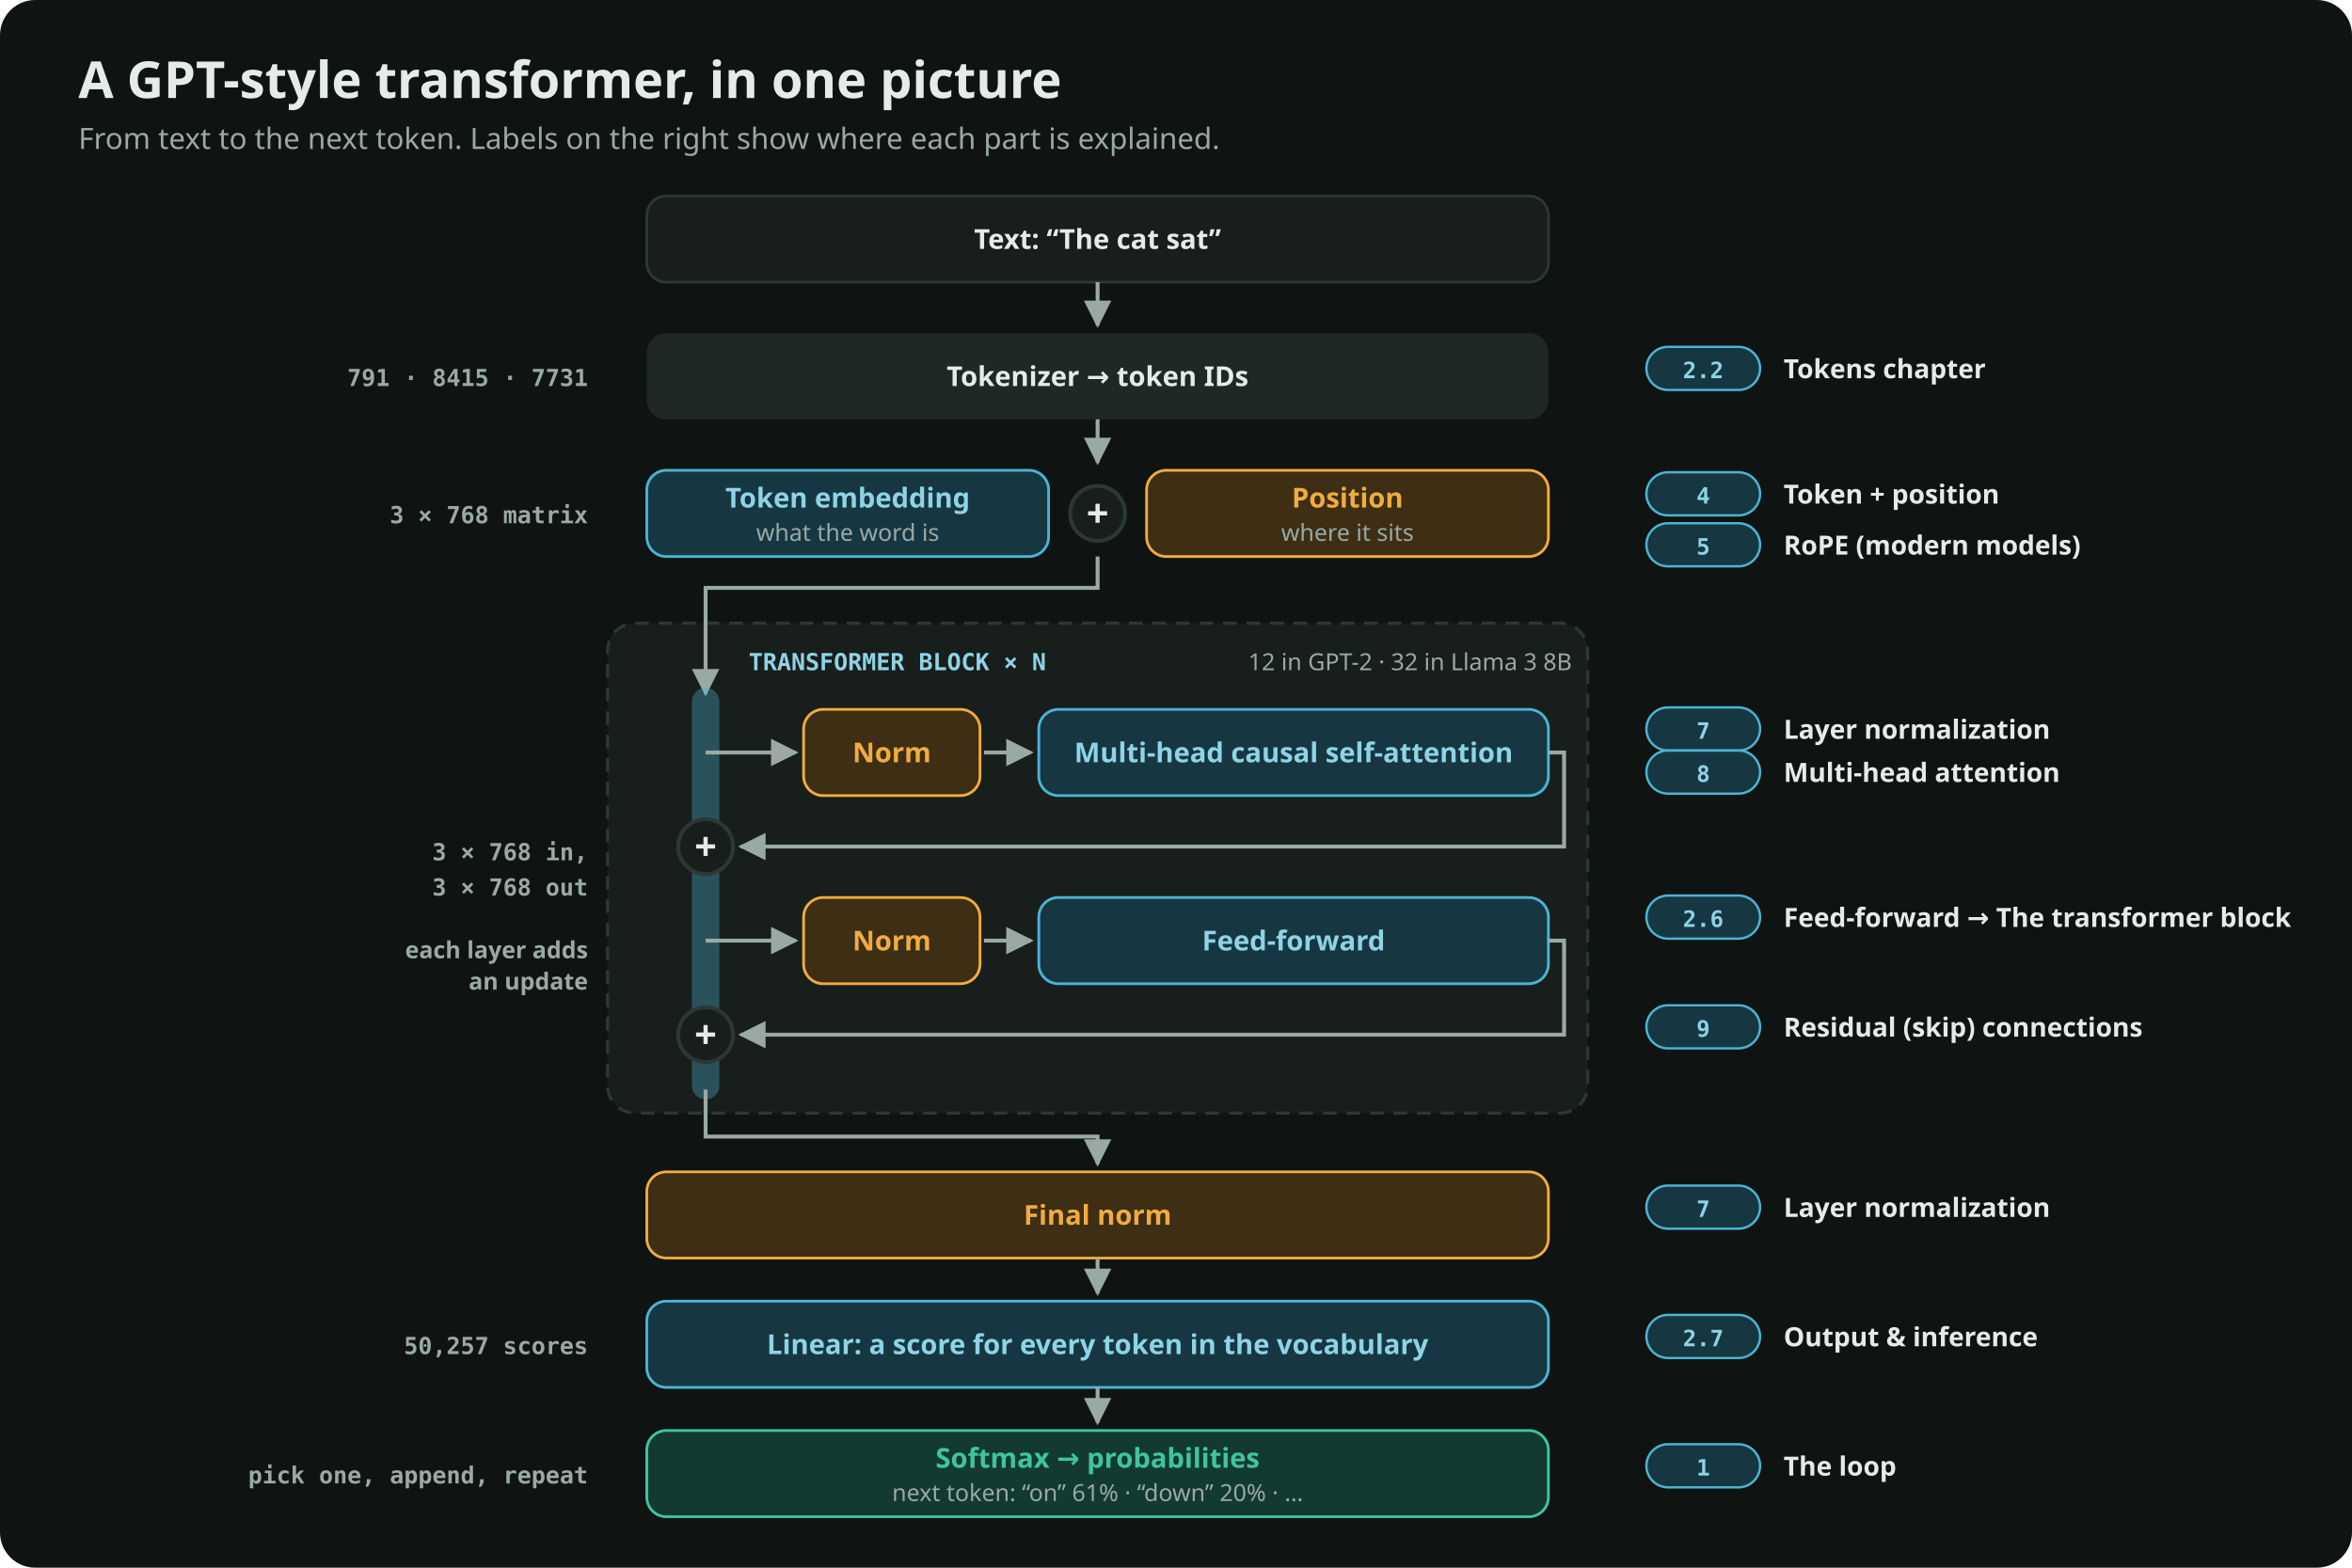
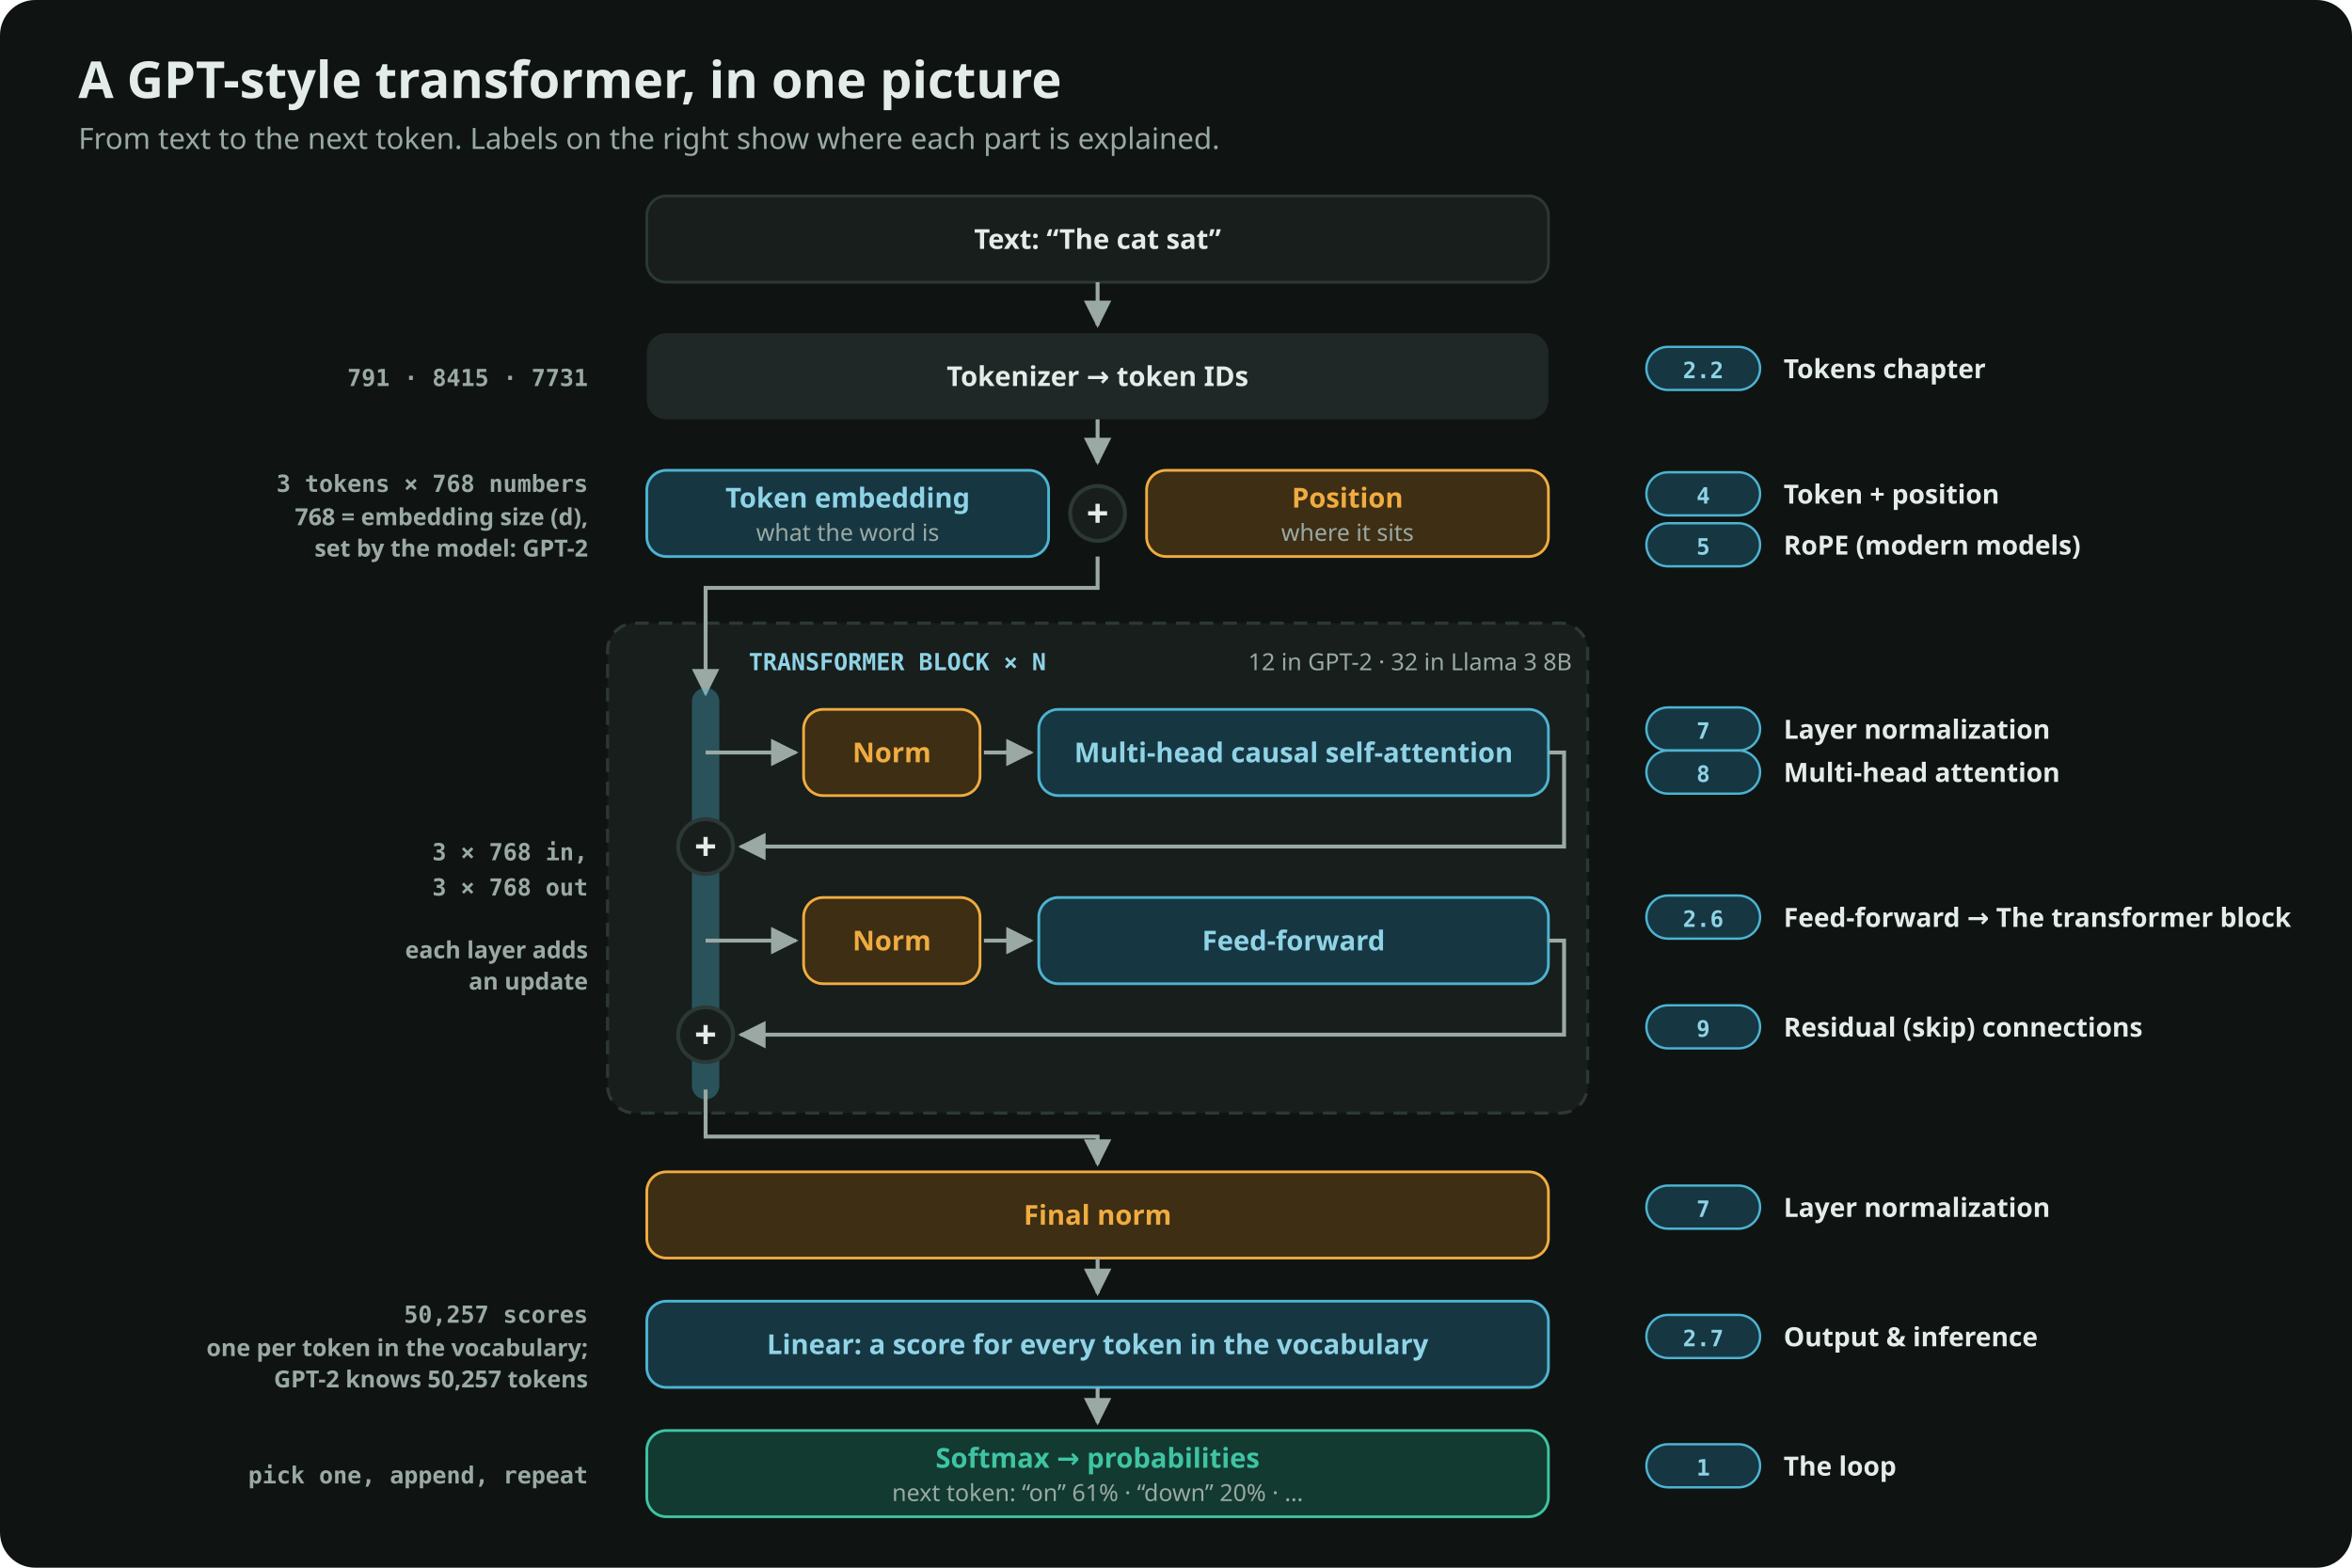
<svg xmlns="http://www.w3.org/2000/svg" viewBox="0 0 1200 800" role="img" aria-labelledby="t d" font-family="'Schibsted Grotesk', ui-sans-serif, system-ui, sans-serif">
  <style>
    .bg{fill:#0f1413}.card{fill:#171e1c;stroke:#2c3835}.sunk{fill:#1f2826}
    .ink{fill:#e4ece9}.muted{fill:#9aa9a4}.onacc{fill:#0f1413}
    .acc{fill:#4db3d1}.accink{fill:#8fd3e6}.accsoft{fill:#163742}
    .pos{fill:#3fc4a3}.posink{fill:#3fc4a3}.possoft{fill:#123a30;stroke:#3fc4a3}
    .neg{fill:#f07d60}.negink{fill:#f07d60}.negsoft{fill:#42221a;stroke:#f07d60}
    .heat{fill:#3d2e14;stroke:#f0ac40}.heatink{fill:#f0ac40}.heatfill{fill:#f0ac40}
    .line{stroke:#9aa9a4;fill:none;stroke-width:2}.thin{stroke:#2c3835;fill:none;stroke-width:1.5}
    .dash{stroke:#4db3d1;fill:none;stroke-width:2;stroke-dasharray:6 5}
    .sacc{stroke:#4db3d1;fill:none;stroke-width:2.5}.sheat{stroke:#f0ac40;fill:none;stroke-width:2.5}
    .spos{stroke:#3fc4a3;fill:none;stroke-width:2.5}.sneg{stroke:#f07d60;fill:none;stroke-width:2.5}
    .edge{stroke:#4db3d1;fill:none;stroke-width:1;opacity:.45}
    .stream{stroke:#4db3d1;fill:none;stroke-width:14;stroke-linecap:round;opacity:.35}
    .row{fill:#1f2826}.hit{fill:#163742;stroke:#4db3d1}
    .mono{font-family:'JetBrains Mono',ui-monospace,Menlo,monospace}
    .head{font-size:13px;font-weight:700;letter-spacing:.08em}
    .arrowhead{fill:#9aa9a4}.arrowacc{fill:#4db3d1}
  </style>
  <defs>
    <marker id="a" viewBox="0 0 10 10" refX="9" refY="5" markerWidth="7" markerHeight="7" orient="auto-start-reverse">
      <path d="M0 0L10 5L0 10z" class="arrowhead" />
    </marker>
  </defs>
  <rect class="bg" width="1200" height="800" rx="18" />
  <text x="40" y="50" text-anchor="start" class="ink" font-size="26" font-weight="700">A GPT-style transformer, in one picture</text>
  <text x="40" y="76" text-anchor="start" class="muted" font-size="15">From text to the next token. Labels on the right show where each part is explained.</text>
  <rect class="card" x="330" y="100" width="460" height="44" rx="10" stroke-width="1.4" />
  <text x="560.0" y="127.0" text-anchor="middle" class="ink" font-size="14" font-weight="700">Text: “The cat sat”</text>
  <line class="line" x1="560" y1="144" x2="560" y2="166" marker-end="url(#a)" />
  <rect class="sunk" x="330" y="170" width="460" height="44" rx="10" stroke-width="1.4" />
  <text x="560.0" y="197.0" text-anchor="middle" class="ink" font-size="14" font-weight="700">Tokenizer → token IDs</text>
  <text x="300" y="197" text-anchor="end" class="muted mono" font-size="12" font-weight="600">791 · 8415 · 7731</text>
  <rect class="hit" x="840" y="177" width="58" height="22" rx="11" stroke-width="1.2" />
  <text x="869" y="193" text-anchor="middle" class="accink mono" font-size="11.5" font-weight="700">2.2</text>
  <text x="910" y="193" text-anchor="start" class="ink" font-size="13.5" font-weight="600">Tokens chapter</text>
  <line class="line" x1="560" y1="214" x2="560" y2="236" marker-end="url(#a)" />
  <rect class="hit" x="330" y="240" width="205" height="44" rx="10" stroke-width="1.4" />
  <text x="432.5" y="259" text-anchor="middle" class="accink" font-size="14" font-weight="700">Token embedding</text>
  <text x="432.5" y="276" text-anchor="middle" class="muted" font-size="12">what the word is</text>
  <circle class="card" cx="560" cy="262" r="14" stroke-width="2" />
  <text x="560" y="269" text-anchor="middle" class="ink" font-size="20" font-weight="700">+</text>
  <rect class="heat" x="585" y="240" width="205" height="44" rx="10" stroke-width="1.4" />
  <text x="687.5" y="259" text-anchor="middle" class="heatink" font-size="14" font-weight="700">Position</text>
  <text x="687.5" y="276" text-anchor="middle" class="muted" font-size="12">where it sits</text>
-   <text x="300" y="267" text-anchor="end" class="muted mono" font-size="12" font-weight="600">3 × 768 matrix</text>
+   <text x="300" y="251" text-anchor="end" class="muted mono" font-size="12" font-weight="600">3 tokens × 768 numbers</text>
+   <text x="300" y="268" text-anchor="end" class="muted" font-size="12" font-weight="600">768 = embedding size (d),</text>
+   <text x="300" y="284" text-anchor="end" class="muted" font-size="12" font-weight="600">set by the model: GPT-2</text>
  <rect class="hit" x="840" y="241" width="58" height="22" rx="11" stroke-width="1.2" />
  <text x="869" y="257" text-anchor="middle" class="accink mono" font-size="11.5" font-weight="700">4</text>
  <text x="910" y="257" text-anchor="start" class="ink" font-size="13.5" font-weight="600">Token + position</text>
  <rect class="hit" x="840" y="267" width="58" height="22" rx="11" stroke-width="1.2" />
  <text x="869" y="283" text-anchor="middle" class="accink mono" font-size="11.5" font-weight="700">5</text>
  <text x="910" y="283" text-anchor="start" class="ink" font-size="13.5" font-weight="600">RoPE (modern models)</text>
  <rect class="card" x="310" y="318" width="500" height="250" rx="14" stroke-width="1.6" stroke-dasharray="7 5" />
  <text x="802" y="342" text-anchor="end" class="muted" font-size="12">12 in GPT-2 · 32 in Llama 3 8B</text>
  <text x="382" y="342" text-anchor="start" class="accink mono" font-size="12" font-weight="700">TRANSFORMER BLOCK × N</text>
  <path class="line" d="M560 284 V300 H360 V354" marker-end="url(#a)" />
  <line class="stream" x1="360" y1="358" x2="360" y2="554" />
  <line class="line" x1="360" y1="384" x2="406" y2="384" marker-end="url(#a)" />
  <rect class="heat" x="410" y="362" width="90" height="44" rx="10" stroke-width="1.4" />
  <text x="455.0" y="389.0" text-anchor="middle" class="heatink" font-size="14" font-weight="700">Norm</text>
  <line class="line" x1="502" y1="384" x2="526" y2="384" marker-end="url(#a)" />
  <rect class="hit" x="530" y="362" width="260" height="44" rx="10" stroke-width="1.4" />
  <text x="660.0" y="389.0" text-anchor="middle" class="accink" font-size="14" font-weight="700">Multi-head causal self-attention</text>
  <path class="line" d="M790 384 H798 V432 H378" marker-end="url(#a)" />
  <circle class="card" cx="360" cy="432" r="14" stroke-width="2" />
  <text x="360" y="439" text-anchor="middle" class="ink" font-size="20" font-weight="700">+</text>
  <rect class="hit" x="840" y="361" width="58" height="22" rx="11" stroke-width="1.2" />
  <text x="869" y="377" text-anchor="middle" class="accink mono" font-size="11.5" font-weight="700">7</text>
  <text x="910" y="377" text-anchor="start" class="ink" font-size="13.5" font-weight="600">Layer normalization</text>
  <rect class="hit" x="840" y="383" width="58" height="22" rx="11" stroke-width="1.2" />
  <text x="869" y="399" text-anchor="middle" class="accink mono" font-size="11.5" font-weight="700">8</text>
  <text x="910" y="399" text-anchor="start" class="ink" font-size="13.5" font-weight="600">Multi-head attention</text>
  <line class="line" x1="360" y1="480" x2="406" y2="480" marker-end="url(#a)" />
  <rect class="heat" x="410" y="458" width="90" height="44" rx="10" stroke-width="1.4" />
  <text x="455.0" y="485.0" text-anchor="middle" class="heatink" font-size="14" font-weight="700">Norm</text>
  <line class="line" x1="502" y1="480" x2="526" y2="480" marker-end="url(#a)" />
  <rect class="hit" x="530" y="458" width="260" height="44" rx="10" stroke-width="1.4" />
  <text x="660.0" y="485.0" text-anchor="middle" class="accink" font-size="14" font-weight="700">Feed-forward</text>
  <path class="line" d="M790 480 H798 V528 H378" marker-end="url(#a)" />
  <circle class="card" cx="360" cy="528" r="14" stroke-width="2" />
  <text x="360" y="535" text-anchor="middle" class="ink" font-size="20" font-weight="700">+</text>
  <rect class="hit" x="840" y="457" width="58" height="22" rx="11" stroke-width="1.2" />
  <text x="869" y="473" text-anchor="middle" class="accink mono" font-size="11.5" font-weight="700">2.6</text>
  <text x="910" y="473" text-anchor="start" class="ink" font-size="13.5" font-weight="600">Feed-forward → The transformer block</text>
  <rect class="hit" x="840" y="513" width="58" height="22" rx="11" stroke-width="1.2" />
  <text x="869" y="529" text-anchor="middle" class="accink mono" font-size="11.5" font-weight="700">9</text>
  <text x="910" y="529" text-anchor="start" class="ink" font-size="13.5" font-weight="600">Residual (skip) connections</text>
  <text x="300" y="439" text-anchor="end" class="muted mono" font-size="12" font-weight="600">3 × 768 in,</text>
  <text x="300" y="457" text-anchor="end" class="muted mono" font-size="12" font-weight="600">3 × 768 out</text>
  <text x="300" y="489" text-anchor="end" class="muted" font-size="12" font-weight="600">each layer adds</text>
  <text x="300" y="505" text-anchor="end" class="muted" font-size="12" font-weight="600">an update</text>
  <path class="line" d="M360 556 V580 H560 V594" marker-end="url(#a)" />
  <rect class="heat" x="330" y="598" width="460" height="44" rx="10" stroke-width="1.4" />
  <text x="560.0" y="625.0" text-anchor="middle" class="heatink" font-size="14" font-weight="700">Final norm</text>
  <rect class="hit" x="840" y="605" width="58" height="22" rx="11" stroke-width="1.2" />
  <text x="869" y="621" text-anchor="middle" class="accink mono" font-size="11.5" font-weight="700">7</text>
  <text x="910" y="621" text-anchor="start" class="ink" font-size="13.5" font-weight="600">Layer normalization</text>
  <line class="line" x1="560" y1="642" x2="560" y2="660" marker-end="url(#a)" />
  <rect class="hit" x="330" y="664" width="460" height="44" rx="10" stroke-width="1.4" />
  <text x="560.0" y="691.0" text-anchor="middle" class="accink" font-size="14" font-weight="700">Linear: a score for every token in the vocabulary</text>
-   <text x="300" y="691" text-anchor="end" class="muted mono" font-size="12" font-weight="600">50,257 scores</text>
+   <text x="300" y="675" text-anchor="end" class="muted mono" font-size="12" font-weight="600">50,257 scores</text>
+   <text x="300" y="692" text-anchor="end" class="muted" font-size="12" font-weight="600">one per token in the vocabulary;</text>
+   <text x="300" y="708" text-anchor="end" class="muted" font-size="12" font-weight="600">GPT-2 knows 50,257 tokens</text>
  <rect class="hit" x="840" y="671" width="58" height="22" rx="11" stroke-width="1.2" />
  <text x="869" y="687" text-anchor="middle" class="accink mono" font-size="11.5" font-weight="700">2.7</text>
  <text x="910" y="687" text-anchor="start" class="ink" font-size="13.5" font-weight="600">Output &amp; inference</text>
  <line class="line" x1="560" y1="708" x2="560" y2="726" marker-end="url(#a)" />
  <rect class="possoft" x="330" y="730" width="460" height="44" rx="10" stroke-width="1.4" />
  <text x="560.0" y="749" text-anchor="middle" class="posink" font-size="14" font-weight="700">Softmax → probabilities</text>
  <text x="560.0" y="766" text-anchor="middle" class="muted" font-size="12">next token: “on” 61% · “down” 20% · …</text>
  <text x="300" y="757" text-anchor="end" class="muted mono" font-size="12" font-weight="600">pick one, append, repeat</text>
  <rect class="hit" x="840" y="737" width="58" height="22" rx="11" stroke-width="1.2" />
  <text x="869" y="753" text-anchor="middle" class="accink mono" font-size="11.5" font-weight="700">1</text>
  <text x="910" y="753" text-anchor="start" class="ink" font-size="13.5" font-weight="600">The loop</text>
</svg>
